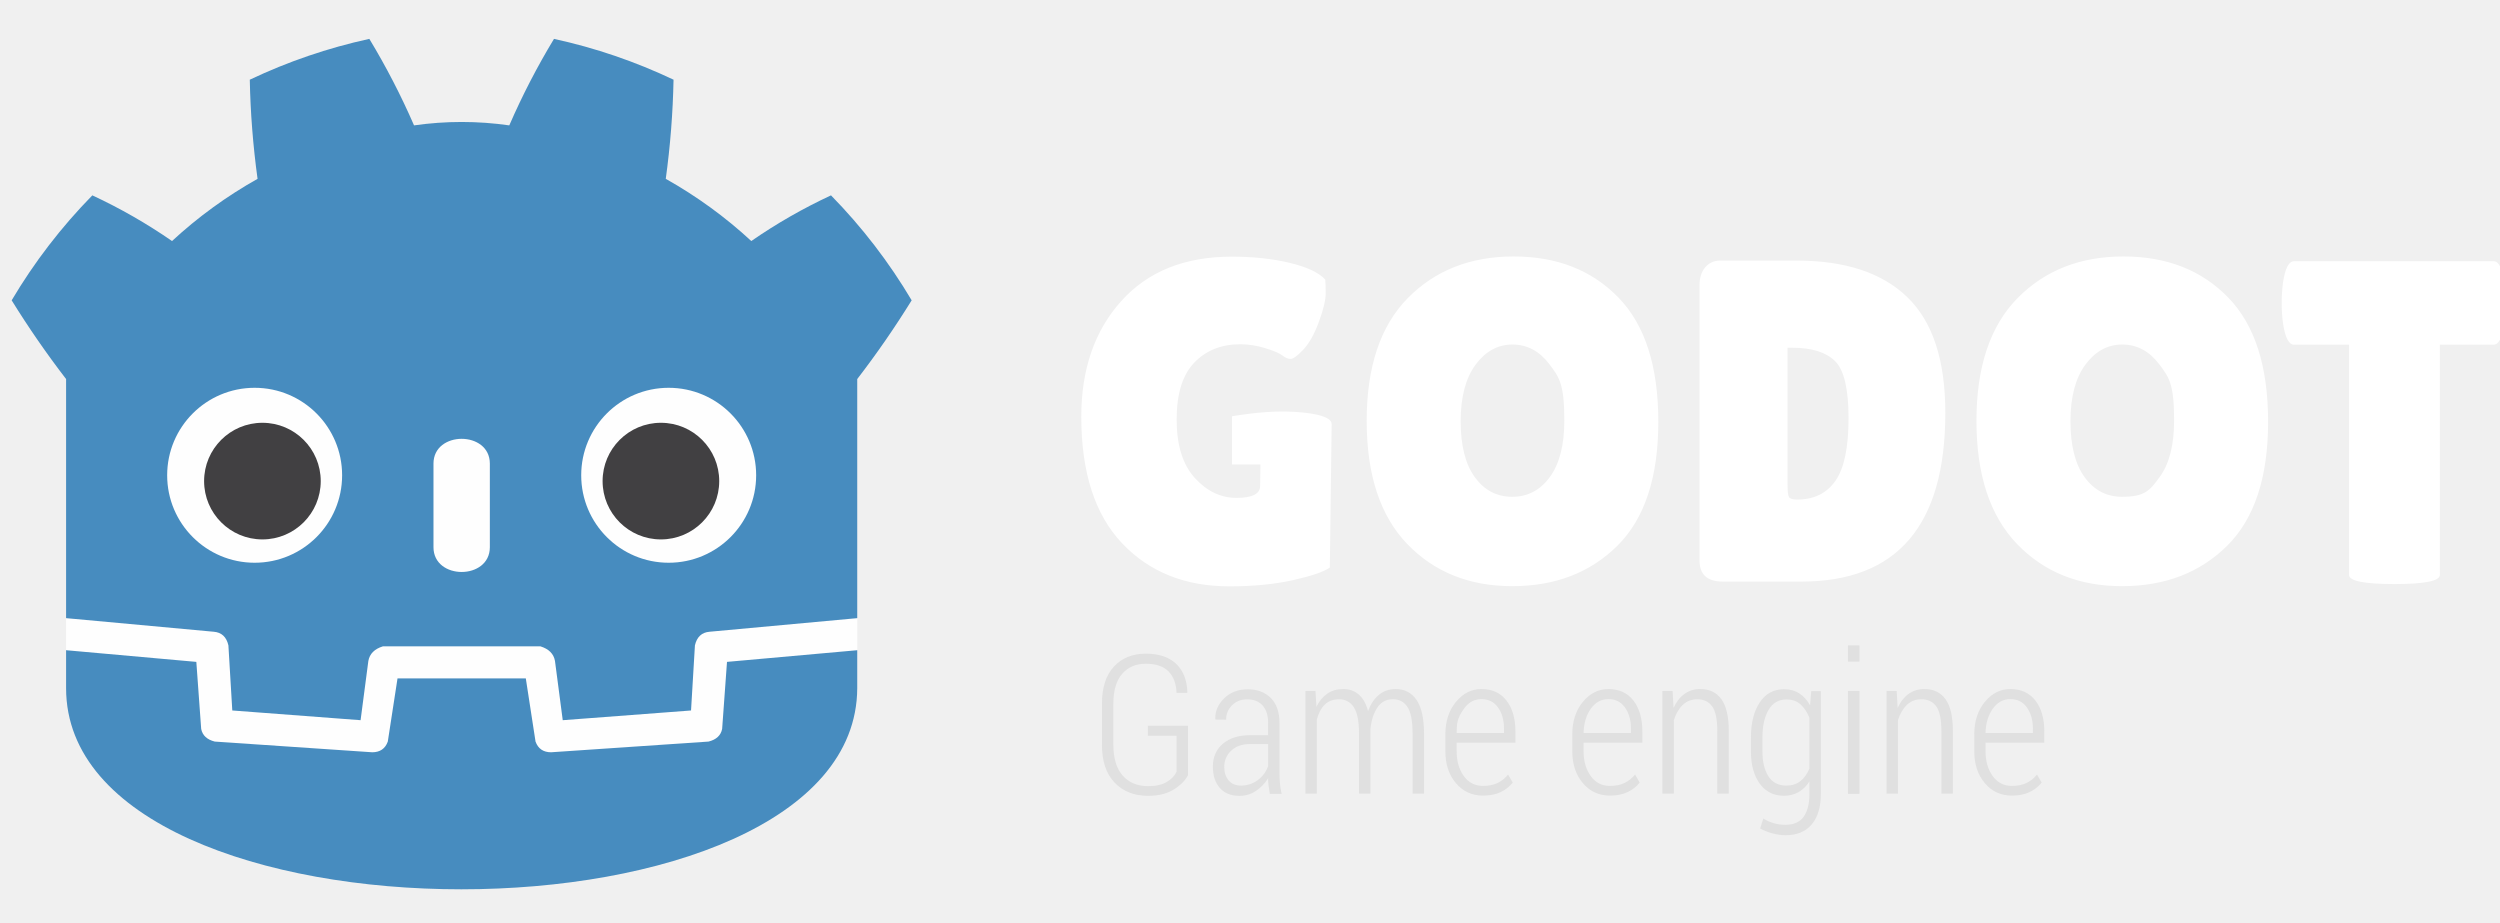
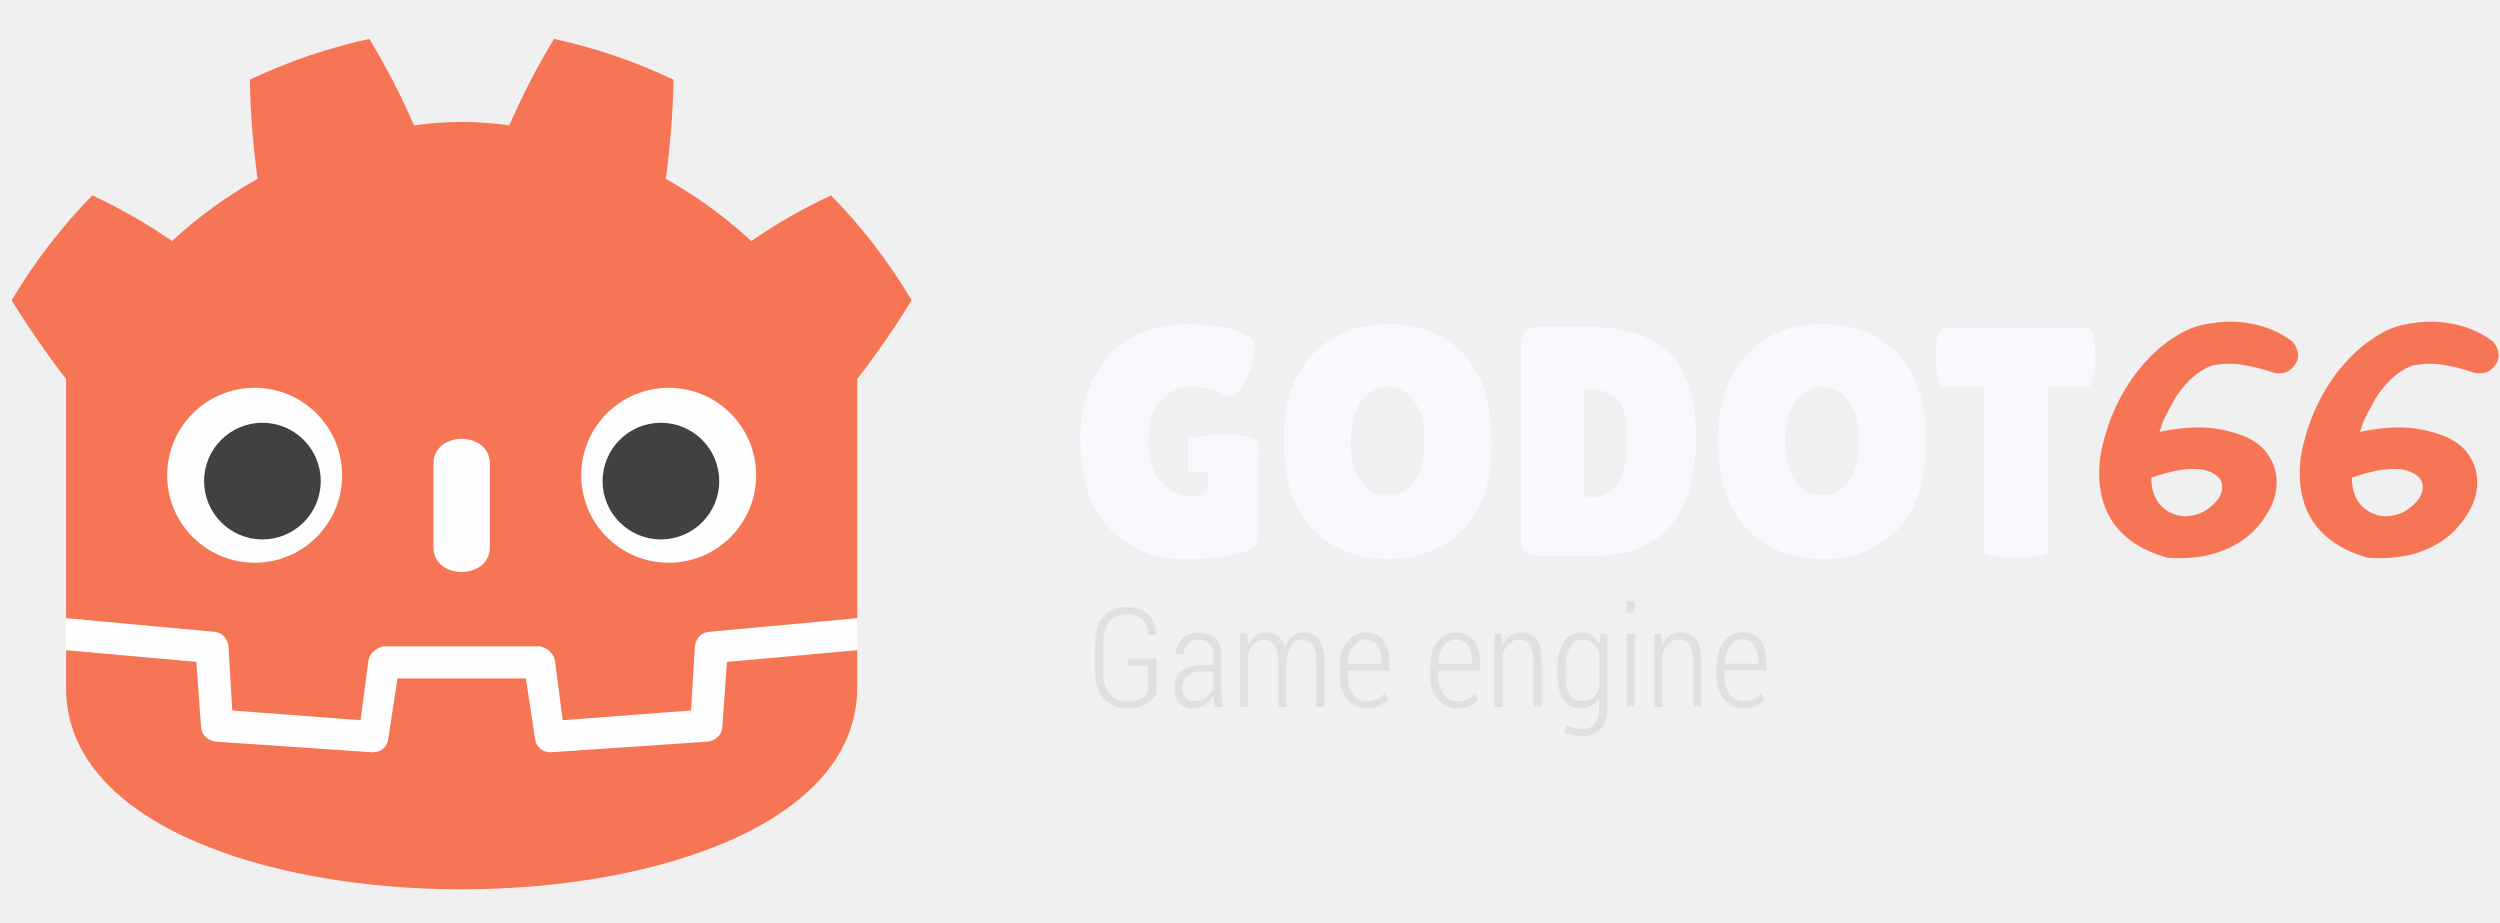
- <svg xmlns="http://www.w3.org/2000/svg" width="187" height="69">
-   <path fill="#fff" d="M96.116 30.781c-1.847-.029-3.96.356-3.96.356v3.605h2.125l-.024 1.606q0 .893-1.767.894-1.767-.001-3.12-1.493-1.358-1.495-1.356-4.372 0-2.884 1.32-4.255 1.32-1.372 3.448-1.372a6.3 6.3 0 0 1 1.852.292q.96.291 1.287.546c.217.176.422.258.618.258q.29.002.94-.685.654-.687 1.169-2.074c.342-.929.514-1.64.514-2.145 0-.501-.011-.847-.034-1.029q-.72-.788-2.66-1.252-1.936-.464-4.338-.463-5.282 0-8.265 3.327-2.986 3.328-2.985 8.644 0 6.244 3.051 9.467 3.055 3.224 8.028 3.223 2.674 0 4.75-.463 2.075-.462 2.762-.943l.137-10.734c0-.623-1.646-.906-3.492-.938m17.018-5.01q-1.645 0-2.762 1.509-1.114 1.509-1.114 4.234 0 2.73 1.064 4.186 1.063 1.46 2.795 1.46t2.812-1.478q1.081-1.473 1.082-4.218c.001-2.745-.373-3.237-1.116-4.22q-1.114-1.473-2.761-1.473m-.017 18.074q-4.819 0-7.856-3.153-3.033-3.156-3.033-9.21 0-6.056 3.068-9.178 3.07-3.12 7.924-3.12 4.854-.002 7.837 3.072c1.991 2.045 2.985 5.146 2.985 9.294q0 6.224-3.053 9.263-3.053 3.032-7.872 3.032M133.71 26.01v10.26q0 .717.104.907.103.189.616.189 1.888 0 2.865-1.408.978-1.404.976-4.68-.001-3.278-1.01-4.27-1.013-.996-3.208-.998zm-6.585 15.917V21.348q-.001-.858.43-1.359.427-.496 1.114-.497h5.728q5.454.001 8.281 2.747 2.832 2.742 2.832 8.642 0 12.622-10.772 12.622h-5.864q-1.749.001-1.75-1.577m31.623-16.155q-1.648 0-2.763 1.509-1.113 1.509-1.113 4.234 0 2.73 1.063 4.186 1.062 1.46 2.795 1.46c1.733 0 2.093-.492 2.813-1.478q1.08-1.473 1.081-4.218c.001-2.745-.372-3.237-1.115-4.22q-1.114-1.473-2.761-1.473m-.018 18.074q-4.819 0-7.854-3.153-3.036-3.156-3.036-9.21 0-6.056 3.069-9.178 3.07-3.12 7.925-3.12 4.853-.002 7.837 3.072c1.99 2.045 2.984 5.146 2.984 9.294q0 6.224-3.053 9.263-3.053 3.032-7.872 3.032m23.773-.842c0 .454-1.13.685-3.395.685q-3.396-.001-3.397-.685v-17.22h-4.115q-.584.001-.823-1.58a11 11 0 0 1-.101-1.542q-.001-.787.1-1.543c.16-1.05.435-1.58.824-1.58h14.92q.584.002.825 1.58a11.6 11.6 0 0 1 0 3.086q-.242 1.58-.824 1.579h-4.014z" />
-   <path fill="#e0e0e0" d="M88.866 57.973q-.284.585-1.048 1.069-.764.486-1.942.486-1.554.002-2.503-.987-.946-.983-.947-2.833v-3.073q0-1.808.895-2.776c.596-.64 1.395-.966 2.392-.966q1.462.002 2.265.764.8.765.837 2.128l-.013.04h-.796q-.041-1.042-.61-1.612-.568-.565-1.683-.566-1.128 0-1.782.765-.652.762-.651 2.215v3.091q0 1.507.702 2.3.701.785 1.894.785.873.001 1.398-.313.526-.312.732-.763v-2.692h-2.144v-.748h3.004zm3.95.789q.708.001 1.26-.406.55-.41.777-1.04v-1.661H93.49q-.87 0-1.393.493a1.6 1.6 0 0 0-.522 1.22q0 .616.327 1.006.327.389.915.388m2.165.62a20 20 0 0 1-.097-.652 4 4 0 0 1-.03-.518 3 3 0 0 1-.906.945q-.555.374-1.238.373-.952 0-1.47-.591-.517-.594-.518-1.603 0-1.07.751-1.707.753-.636 2.038-.636h1.342v-.943q-.001-.815-.41-1.28-.415-.457-1.152-.459-.687 0-1.133.441a1.46 1.46 0 0 0-.442 1.078l-.797-.007-.014-.042q-.033-.865.659-1.544.69-.678 1.77-.677 1.064 0 1.719.646.65.653.651 1.86v3.767q0 .412.037.795a5 5 0 0 0 .127.753zm3.415-7.698.072 1.191a2.46 2.46 0 0 1 .808-.989q.505-.345 1.186-.345.697 0 1.17.408.475.408.697 1.237.284-.766.805-1.207.524-.438 1.259-.438 1.01 0 1.566.818.557.819.557 2.518v4.485h-.857v-4.5q-.001-1.413-.384-1.987-.383-.573-1.093-.574-.745-.002-1.165.637-.417.639-.511 1.605v4.82h-.853v-4.497q0-1.381-.393-1.97a1.25 1.25 0 0 0-1.096-.59q-.674.001-1.083.409t-.585 1.119v5.528h-.853v-7.679zm12.414.61q-.801 0-1.317.73c-.516.73-.522 1.089-.536 1.805h3.542v-.328q0-.952-.446-1.58-.449-.628-1.243-.627m.12 7.218q-1.24 0-2.03-.933-.787-.931-.787-2.382V54.92q0-1.454.79-2.42.792-.96 1.907-.959 1.206 0 1.872.858.67.86.67 2.31v.842h-4.395v.639q0 1.115.532 1.856.534.741 1.442.74.631 0 1.09-.22a2.25 2.25 0 0 0 .783-.632l.349.604a2.5 2.5 0 0 1-.9.708q-.548.264-1.322.265m9.375-7.218q-.804 0-1.32.73-.512.73-.535 1.805h3.543V54.5q0-.952-.447-1.58-.446-.629-1.241-.627m.12 7.218q-1.243 0-2.03-.933-.79-.932-.79-2.382V54.92q.001-1.454.79-2.42.794-.96 1.91-.959 1.205 0 1.872.858.668.86.668 2.31v.842h-4.395v.639q0 1.115.535 1.856.53.741 1.44.74.632 0 1.088-.22a2.3 2.3 0 0 0 .787-.632l.347.604a2.5 2.5 0 0 1-.9.708q-.548.264-1.322.265m4.684-7.828.07 1.269q.306-.677.814-1.044a1.97 1.97 0 0 1 1.19-.368q1.028 0 1.576.763.552.764.551 2.374v4.684h-.858v-4.677q0-1.314-.384-1.845-.382-.534-1.113-.533-.655-.001-1.095.43-.441.426-.66 1.144v5.481h-.852v-7.678zm6.72 4.523q0 1.17.447 1.86.445.697 1.348.696.617.001 1.044-.335.424-.338.673-.935V53.69q-.24-.614-.655-.994-.415-.376-1.047-.377-.902 0-1.355.786-.456.79-.455 2.053zm-.86-1.05q0-1.631.66-2.62.659-.984 1.825-.984c.43 0 .81.105 1.132.316.324.207.592.51.807.895l.083-1.068h.723v7.686q0 1.475-.686 2.286c-.46.537-1.111.81-1.953.81q-.454-.001-.976-.14a4 4 0 0 1-.927-.365l.236-.748a2.9 2.9 0 0 0 .774.347 3 3 0 0 0 .879.124q.916 0 1.355-.587.44-.592.44-1.727v-.93a2.3 2.3 0 0 1-.802.795 2.15 2.15 0 0 1-1.1.276q-1.157 0-1.813-.906-.657-.905-.658-2.41zm8.12 4.226h-.862v-7.7h.862zm0-9.892h-.862v-1.213h.862zm2.782 2.193.07 1.269q.307-.677.813-1.044a2 2 0 0 1 1.19-.368q1.03 0 1.58.763.55.764.549 2.374v4.684h-.858v-4.677q0-1.314-.384-1.845-.383-.534-1.114-.533-.654-.001-1.093.43-.441.426-.66 1.144v5.481h-.853v-7.678zm8.499.61q-.804 0-1.317.73-.514.73-.537 1.805h3.543V54.5q0-.952-.446-1.58-.447-.629-1.243-.627m.122 7.218q-1.245 0-2.03-.933-.789-.932-.788-2.382V54.92q0-1.454.79-2.42.792-.96 1.906-.959 1.207 0 1.875.858.666.86.667 2.31v.842h-4.396v.639q.002 1.115.534 1.856.531.741 1.442.74.63 0 1.087-.22a2.25 2.25 0 0 0 .787-.632l.348.604a2.5 2.5 0 0 1-.9.708q-.548.264-1.322.265" />
-   <g fill="#fefefe" transform="translate(-2.69 -2.69)scale(.0727)">
-     <path d="M105 673v33q407 354 814 0v-33z" />
-     <path fill="#478cbf" d="m105 673 152 14q12 1 15 14l4 67 132 10 8-61q2-11 15-15h162q13 4 15 15l8 61 132-10 4-67q3-13 15-14l152-14V427q30-39 56-81-35-59-83-108-43 20-82 47-40-37-88-64 7-51 8-102-59-28-123-42-26 43-46 89-49-7-98 0-20-46-46-89-64 14-123 42 1 51 8 102-48 27-88 64-39-27-82-47-48 49-83 108 26 42 56 81zm0 33v39c0 276 813 276 814 0v-39l-134 12-5 69q-2 10-14 13l-162 11q-12 0-16-11l-10-65H446l-10 65q-4 11-16 11l-162-11q-12-3-14-13l-5-69z" />
-     <path d="M483 600c0 34 58 34 58 0v-86c0-34-58-34-58 0z" />
-     <circle cx="725" cy="526" r="90" />
-     <circle cx="299" cy="526" r="90" />
+ <svg xmlns="http://www.w3.org/2000/svg" width="187" height="69" version="1.1" id="svg8">
+   <defs id="defs8" />
+   <g fill="#fefefe" transform="translate(-2.69 -2.69)scale(.0727)" id="g6">
+     <path d="M105 673v33q407 354 814 0v-33z" id="path3" />
+     <path fill="#478cbf" d="m105 673 152 14q12 1 15 14l4 67 132 10 8-61q2-11 15-15h162q13 4 15 15l8 61 132-10 4-67q3-13 15-14l152-14V427q30-39 56-81-35-59-83-108-43 20-82 47-40-37-88-64 7-51 8-102-59-28-123-42-26 43-46 89-49-7-98 0-20-46-46-89-64 14-123 42 1 51 8 102-48 27-88 64-39-27-82-47-48 49-83 108 26 42 56 81zm0 33v39c0 276 813 276 814 0v-39l-134 12-5 69q-2 10-14 13l-162 11q-12 0-16-11l-10-65H446l-10 65q-4 11-16 11l-162-11q-12-3-14-13l-5-69z" id="path4" style="fill:#f67555;fill-opacity:1" />
+     <path d="M483 600c0 34 58 34 58 0v-86c0-34-58-34-58 0z" id="path5" />
+     <circle cx="725" cy="526" r="90" id="circle5" />
+     <circle cx="299" cy="526" r="90" id="circle6" />
  </g>
-   <g fill="#414042" transform="translate(-2.69 -2.69)scale(.0727)">
-     <circle cx="307" cy="532" r="60" />
-     <circle cx="717" cy="532" r="60" />
+   <g fill="#414042" transform="translate(-2.69 -2.69)scale(.0727)" id="g8">
+     <circle cx="307" cy="532" r="60" id="circle7" />
+     <circle cx="717" cy="532" r="60" id="circle8" />
  </g>
+   <path fill="#414042" d="m 91.67,32.511 c -1.316,-0.02 -2.821,0.254 -2.821,0.254 v 2.568 h 1.514 l -0.017,1.145 c 0,0.424 -0.42,0.637 -1.259,0.637 -0.839,0 -1.581,-0.355 -2.224,-1.064 -0.645,-0.71 -0.965,-1.747 -0.965,-3.114 0,-1.37 0.313,-2.38 0.941,-3.032 0.626,-0.651 1.446,-0.978 2.456,-0.978 0.424,0 0.863,0.069 1.319,0.208 0.457,0.138 0.762,0.268 0.918,0.39 0.154,0.125 0.301,0.184 0.44,0.184 0.138,0 0.362,-0.161 0.671,-0.488 0.31,-0.326 0.587,-0.819 0.832,-1.478 0.244,-0.662 0.366,-1.169 0.366,-1.529 0,-0.357 -0.008,-0.603 -0.024,-0.733 -0.342,-0.375 -0.974,-0.672 -1.895,-0.892 -0.92,-0.22 -1.95,-0.329 -3.091,-0.329 -2.51,0 -4.472,0.79 -5.889,2.37 -1.418,1.581 -2.126,3.633 -2.126,6.158 0,2.966 0.725,5.214 2.174,6.745 1.451,1.531 3.357,2.296 5.72,2.296 1.27,0 2.398,-0.109 3.384,-0.329 0.986,-0.219 1.642,-0.444 1.968,-0.672 l 0.098,-7.648 c 0,-0.444 -1.173,-0.646 -2.488,-0.669 m 12.125,-3.57 c -0.782,0 -1.436,0.359 -1.968,1.075 -0.528,0.717 -0.794,1.723 -0.794,3.017 0,1.297 0.252,2.29 0.758,2.982 0.505,0.694 1.168,1.04 1.991,1.04 0.823,0 1.491,-0.35 2.004,-1.053 q 0.77,-1.05 0.77,-3.006 c 0,-1.303 -0.266,-2.306 -0.795,-3.007 q -0.793,-1.049 -1.967,-1.05 m -0.012,12.878 c -2.288,0 -4.155,-0.749 -5.597,-2.247 Q 96.025,37.324 96.024,33.011 c 0,-2.877 0.729,-5.056 2.186,-6.539 1.458,-1.481 3.34,-2.223 5.646,-2.223 2.305,0 4.167,0.728 5.583,2.188 1.419,1.457 2.127,3.667 2.127,6.622 0,2.957 -0.725,5.156 -2.175,6.6 -1.451,1.44 -3.319,2.161 -5.609,2.161 m 14.673,-12.708 v 7.31 c 0,0.341 0.025,0.556 0.074,0.647 0.049,0.09 0.195,0.135 0.439,0.135 0.897,0 1.577,-0.335 2.041,-1.003 0.466,-0.667 0.696,-1.778 0.696,-3.334 0,-1.557 -0.241,-2.571 -0.72,-3.042 -0.481,-0.472 -1.243,-0.711 -2.286,-0.711 z M 113.764,40.452 V 25.79 c 0,-0.408 0.101,-0.729 0.306,-0.968 0.203,-0.235 0.468,-0.354 0.795,-0.354 h 4.081 c 2.59,0 4.557,0.653 5.9,1.957 1.345,1.303 2.018,3.355 2.018,6.158 0,5.996 -2.559,8.993 -7.675,8.993 h -4.178 c -0.83,0 -1.247,-0.374 -1.247,-1.124 m 22.53,-11.511 c -0.782,0 -1.438,0.359 -1.969,1.075 q -0.793,1.075 -0.793,3.017 c 0,1.297 0.253,2.29 0.757,2.982 0.504,0.694 1.169,1.04 1.991,1.04 0.823,0 1.491,-0.35 2.004,-1.053 q 0.771,-1.05 0.771,-3.006 c 0,-1.303 -0.265,-2.306 -0.795,-3.007 -0.53,-0.7 -1.184,-1.05 -1.967,-1.05 m -0.013,12.878 q -3.434,0 -5.596,-2.247 -2.163,-2.249 -2.163,-6.562 c 0,-2.877 0.729,-5.056 2.186,-6.539 1.459,-1.481 3.34,-2.223 5.647,-2.223 2.306,0 4.166,0.728 5.584,2.188 1.418,1.457 2.126,3.667 2.126,6.622 0,2.957 -0.725,5.156 -2.175,6.6 -1.45,1.44 -3.32,2.161 -5.609,2.161 m 16.938,-0.6 c 0,0.324 -0.806,0.488 -2.419,0.488 -1.612,0 -2.42,-0.164 -2.42,-0.488 V 28.95 h -2.932 c -0.277,0 -0.473,-0.374 -0.587,-1.125 a 8.06,8.06 0 0 1 -0.072,-1.099 c 0,-0.373 0.023,-0.741 0.072,-1.099 0.114,-0.749 0.309,-1.126 0.587,-1.126 h 10.631 c 0.277,0 0.472,0.377 0.587,1.126 0.048,0.358 0.073,0.726 0.073,1.099 0,0.375 -0.025,0.741 -0.073,1.099 -0.115,0.751 -0.31,1.125 -0.587,1.125 h -2.86 z" id="path1-8" style="stroke-width:1;fill:#fbf7ff;fill-opacity:1" />
+   <path fill="#6d6e71" d="m 86.504,51.885 c -0.135,0.277 -0.383,0.531 -0.747,0.761 -0.363,0.231 -0.824,0.346 -1.383,0.346 -0.739,0 -1.333,-0.233 -1.784,-0.703 -0.449,-0.467 -0.674,-1.14 -0.674,-2.018 v -2.19 c 0,-0.859 0.212,-1.518 0.638,-1.978 0.425,-0.456 0.993,-0.688 1.704,-0.688 0.694,0 1.233,0.183 1.614,0.544 0.38,0.363 0.579,0.869 0.597,1.516 l -0.009,0.029 h -0.567 c -0.02,-0.496 -0.164,-0.878 -0.435,-1.148 -0.269,-0.268 -0.67,-0.403 -1.199,-0.403 -0.535,0 -0.96,0.181 -1.27,0.545 -0.309,0.362 -0.464,0.888 -0.464,1.579 v 2.202 q 1.44e-4,1.074 0.5,1.638 c 0.333,0.373 0.783,0.56 1.35,0.56 0.414,0 0.747,-0.073 0.996,-0.224 0.25,-0.148 0.423,-0.329 0.522,-0.543 v -1.918 h -1.528 V 49.259 h 2.141 z m 2.815,0.562 c 0.336,0 0.636,-0.095 0.897,-0.289 0.262,-0.195 0.446,-0.441 0.554,-0.741 v -1.184 h -0.972 q -0.62,0 -0.992,0.351 c -0.248,0.233 -0.371,0.523 -0.371,0.869 0,0.292 0.077,0.532 0.233,0.717 0.155,0.186 0.373,0.276 0.652,0.276 m 1.542,0.442 a 14.248,14.248 0 0 1 -0.069,-0.464 3.166,3.166 0 0 1 -0.022,-0.369 2.144,2.144 0 0 1 -0.645,0.673 c -0.264,0.178 -0.558,0.266 -0.882,0.266 -0.453,0 -0.801,-0.14 -1.048,-0.421 -0.245,-0.282 -0.369,-0.662 -0.369,-1.142 0,-0.507 0.178,-0.914 0.535,-1.216 0.357,-0.302 0.842,-0.453 1.452,-0.453 h 0.956 v -0.672 c 0,-0.387 -0.099,-0.691 -0.292,-0.911 -0.198,-0.217 -0.47,-0.327 -0.821,-0.327 -0.326,0 -0.596,0.104 -0.807,0.314 -0.211,0.209 -0.315,0.464 -0.315,0.768 l -0.568,-0.005 -0.01,-0.03 c -0.016,-0.412 0.14,-0.777 0.469,-1.1 0.328,-0.322 0.749,-0.482 1.261,-0.482 0.506,0 0.913,0.154 1.225,0.461 q 0.464,0.464 0.464,1.326 v 2.683 c 0,0.195 0.009,0.385 0.026,0.566 a 3.598,3.598 0 0 0 0.09,0.537 z m 2.433,-5.485 0.052,0.849 c 0.144,-0.304 0.337,-0.538 0.575,-0.705 q 0.36,-0.246 0.845,-0.246 c 0.33,0 0.609,0.096 0.834,0.291 0.225,0.194 0.391,0.487 0.496,0.882 0.135,-0.364 0.326,-0.652 0.574,-0.86 0.248,-0.209 0.549,-0.313 0.897,-0.313 0.48,0 0.852,0.194 1.116,0.583 0.265,0.389 0.397,0.987 0.397,1.794 V 52.875 H 98.469 v -3.207 c 0,-0.671 -0.093,-1.144 -0.273,-1.415 -0.181,-0.272 -0.442,-0.409 -0.779,-0.409 -0.354,0 -0.631,0.15 -0.83,0.454 -0.198,0.304 -0.32,0.684 -0.364,1.143 v 3.434 h -0.608 v -3.203 c 0,-0.655 -0.092,-1.124 -0.28,-1.405 -0.187,-0.28 -0.447,-0.419 -0.781,-0.419 -0.319,0 -0.578,0.097 -0.771,0.291 -0.195,0.194 -0.333,0.46 -0.417,0.797 v 3.939 h -0.607 v -5.471 z m 8.845,0.435 q -0.571,0 -0.938,0.52 c -0.245,0.348 -0.372,0.776 -0.382,1.286 h 2.524 v -0.234 c 0,-0.451 -0.106,-0.828 -0.318,-1.126 -0.213,-0.299 -0.508,-0.447 -0.886,-0.447 m 0.086,5.143 c -0.59,0 -1.072,-0.222 -1.447,-0.665 q -0.561,-0.663 -0.561,-1.697 v -0.909 c 0,-0.691 0.188,-1.266 0.563,-1.724 0.377,-0.456 0.829,-0.684 1.359,-0.684 0.573,0 1.017,0.203 1.334,0.611 q 0.477,0.613 0.477,1.646 v 0.6 h -3.131 v 0.455 c 0,0.53 0.127,0.971 0.379,1.323 0.253,0.353 0.596,0.528 1.027,0.528 0.299,0 0.56,-0.053 0.777,-0.157 a 1.598,1.598 0 0 0 0.558,-0.451 l 0.249,0.43 c -0.165,0.21 -0.379,0.379 -0.64,0.504 -0.261,0.125 -0.576,0.189 -0.943,0.189 m 6.68,-5.143 q -0.572,0 -0.94,0.52 -0.366,0.521 -0.382,1.286 h 2.524 v -0.234 c 0,-0.451 -0.105,-0.828 -0.319,-1.126 -0.212,-0.299 -0.507,-0.447 -0.884,-0.447 m 0.085,5.143 c -0.59,0 -1.072,-0.222 -1.446,-0.665 q -0.563,-0.663 -0.563,-1.697 v -0.909 c 0,-0.691 0.188,-1.266 0.563,-1.724 0.378,-0.456 0.83,-0.684 1.36,-0.684 0.572,0 1.018,0.203 1.334,0.611 0.317,0.408 0.476,0.957 0.476,1.646 v 0.6 h -3.131 v 0.455 q 0,0.794 0.381,1.323 c 0.251,0.353 0.594,0.528 1.025,0.528 0.3,0 0.56,-0.053 0.776,-0.157 a 1.612,1.612 0 0 0 0.56,-0.451 l 0.247,0.43 c -0.166,0.21 -0.379,0.379 -0.641,0.504 -0.261,0.125 -0.575,0.189 -0.943,0.189 m 3.337,-5.578 0.05,0.904 c 0.146,-0.321 0.339,-0.57 0.581,-0.744 0.24,-0.174 0.522,-0.263 0.847,-0.263 0.489,0 0.863,0.181 1.123,0.544 0.263,0.362 0.393,0.926 0.393,1.691 V 52.875 h -0.612 v -3.332 c 0,-0.625 -0.091,-1.062 -0.273,-1.315 -0.181,-0.253 -0.447,-0.379 -0.793,-0.379 -0.311,0 -0.571,0.101 -0.78,0.306 -0.21,0.203 -0.366,0.474 -0.47,0.815 V 52.875 h -0.607 v -5.471 z m 4.788,3.223 c 0,0.555 0.105,0.997 0.319,1.325 0.211,0.332 0.532,0.496 0.96,0.496 0.294,0 0.541,-0.078 0.744,-0.238 0.202,-0.16 0.362,-0.383 0.48,-0.666 v -2.71 c -0.114,-0.291 -0.27,-0.527 -0.467,-0.708 -0.197,-0.178 -0.446,-0.268 -0.746,-0.268 -0.427,0 -0.751,0.186 -0.965,0.56 -0.216,0.375 -0.324,0.863 -0.324,1.462 z m -0.613,-0.748 c 0,-0.775 0.157,-1.398 0.471,-1.867 0.312,-0.467 0.747,-0.701 1.3,-0.701 0.307,0 0.577,0.075 0.807,0.225 0.231,0.147 0.421,0.363 0.575,0.638 l 0.059,-0.761 h 0.515 v 5.476 c 0,0.701 -0.163,1.244 -0.489,1.629 -0.327,0.383 -0.791,0.577 -1.391,0.577 -0.216,0 -0.448,-0.034 -0.695,-0.099 -0.248,-0.066 -0.468,-0.152 -0.661,-0.26 l 0.168,-0.533 a 2.029,2.029 0 0 0 0.551,0.247 2.188,2.188 0 0 0 0.626,0.089 q 0.653,-1.45e-4 0.966,-0.418 c 0.209,-0.282 0.314,-0.691 0.314,-1.231 v -0.662 c -0.155,0.246 -0.346,0.435 -0.571,0.566 -0.225,0.131 -0.488,0.197 -0.784,0.197 -0.549,0 -0.981,-0.215 -1.292,-0.646 -0.312,-0.429 -0.468,-1.002 -0.468,-1.717 z m 5.786,3.01 h -0.614 v -5.486 h 0.614 z m 0,-7.048 h -0.614 v -0.864 h 0.614 z m 1.982,1.562 0.05,0.904 c 0.146,-0.321 0.338,-0.57 0.58,-0.744 0.241,-0.174 0.524,-0.263 0.848,-0.263 0.489,0 0.865,0.181 1.125,0.544 0.262,0.362 0.391,0.926 0.391,1.691 V 52.875 h -0.611 v -3.332 c 0,-0.625 -0.091,-1.062 -0.273,-1.315 -0.182,-0.253 -0.447,-0.379 -0.794,-0.379 -0.31,0 -0.57,0.101 -0.779,0.306 -0.209,0.203 -0.366,0.474 -0.47,0.815 V 52.875 h -0.608 v -5.471 z m 6.055,0.435 q -0.573,0 -0.938,0.52 -0.367,0.521 -0.383,1.286 h 2.524 v -0.234 c 0,-0.451 -0.105,-0.828 -0.318,-1.126 -0.212,-0.299 -0.507,-0.447 -0.885,-0.447 m 0.087,5.143 c -0.592,0 -1.073,-0.222 -1.446,-0.665 q -0.562,-0.663 -0.562,-1.697 v -0.909 c 0,-0.691 0.187,-1.266 0.563,-1.724 q 0.565,-0.684 1.358,-0.684 c 0.573,0 1.019,0.203 1.336,0.611 0.316,0.408 0.475,0.957 0.475,1.646 v 0.6 h -3.132 v 0.455 c 0,0.53 0.128,0.971 0.38,1.323 0.252,0.353 0.595,0.528 1.027,0.528 0.299,0 0.558,-0.053 0.775,-0.157 a 1.606,1.606 0 0 0 0.561,-0.451 l 0.248,0.43 c -0.166,0.21 -0.38,0.379 -0.641,0.504 -0.261,0.125 -0.575,0.189 -0.943,0.189" id="path2-2" style="stroke-width:1;fill:#e0e0e0;fill-opacity:1" />
+   <path d="m 162.132,41.719 q -2.792,-0.767 -4.106,-2.683 -1.287,-1.944 -0.931,-4.845 0.383,-2.135 1.205,-3.833 0.821,-1.725 1.889,-2.957 1.068,-1.259 2.217,-2.026 1.15,-0.794 2.19,-1.04 1.971,-0.465 3.723,-0.137 1.779,0.301 3.176,1.369 0,0 0.11,0.164 0.137,0.164 0.219,0.438 0.11,0.274 0.055,0.63 -0.055,0.329 -0.383,0.684 -0.329,0.356 -0.712,0.411 -0.383,0.055 -0.657,0 -0.274,-0.082 -0.274,-0.082 -1.04,-0.356 -2.108,-0.52 -1.068,-0.192 -2.327,0.055 -0.876,0.356 -1.56,1.013 -0.657,0.63 -1.177,1.451 -0.137,0.301 -0.383,0.712 -0.219,0.383 -0.438,0.849 -0.192,0.465 -0.329,0.931 1.67,-0.356 3.093,-0.329 1.424,0.027 2.792,0.493 1.56,0.52 2.245,1.56 0.684,1.013 0.63,2.217 -0.055,1.205 -0.794,2.3 -0.767,1.232 -1.916,1.971 -1.15,0.739 -2.546,1.04 -1.396,0.274 -2.902,0.164 z m 1.232,-3.093 q 0.931,-0.027 1.56,-0.411 0.63,-0.383 1.068,-0.986 0.767,-1.506 -1.013,-2.053 -0.821,-0.192 -1.862,-0.027 -1.013,0.164 -2.19,0.575 -0.027,0.794 0.274,1.451 0.301,0.63 0.876,1.013 0.575,0.383 1.287,0.438 z m 13.77,3.093 q -2.792,-0.767 -4.106,-2.683 -1.287,-1.944 -0.931,-4.845 0.383,-2.135 1.205,-3.833 0.821,-1.725 1.889,-2.957 1.068,-1.259 2.217,-2.026 1.15,-0.794 2.19,-1.04 1.971,-0.465 3.723,-0.137 1.779,0.301 3.176,1.369 0,0 0.11,0.164 0.137,0.164 0.219,0.438 0.11,0.274 0.055,0.63 -0.055,0.329 -0.383,0.684 -0.329,0.356 -0.712,0.411 -0.383,0.055 -0.657,0 -0.274,-0.082 -0.274,-0.082 -1.04,-0.356 -2.108,-0.52 -1.068,-0.192 -2.327,0.055 -0.876,0.356 -1.56,1.013 -0.657,0.63 -1.177,1.451 -0.137,0.301 -0.383,0.712 -0.219,0.383 -0.438,0.849 -0.192,0.465 -0.329,0.931 1.67,-0.356 3.093,-0.329 1.424,0.027 2.792,0.493 1.56,0.52 2.245,1.56 0.684,1.013 0.63,2.217 -0.055,1.205 -0.794,2.3 -0.767,1.232 -1.916,1.971 -1.15,0.739 -2.546,1.04 -1.396,0.274 -2.902,0.164 z m 1.232,-3.093 q 0.931,-0.027 1.56,-0.411 0.63,-0.383 1.068,-0.986 0.767,-1.506 -1.013,-2.053 -0.821,-0.192 -1.862,-0.027 -1.013,0.164 -2.19,0.575 -0.027,0.794 0.274,1.451 0.301,0.63 0.876,1.013 0.575,0.383 1.287,0.438 z" id="text9" style="font-style:italic;font-weight:600;font-size:27.376px;font-family:'Sour Gummy';-inkscape-font-specification:'Sour Gummy Semi-Bold Italic';text-align:center;text-anchor:middle;fill:#f67555;stroke-width:2;stroke-linecap:round;stroke-linejoin:round;paint-order:markers stroke fill" aria-label="66" />
</svg>
